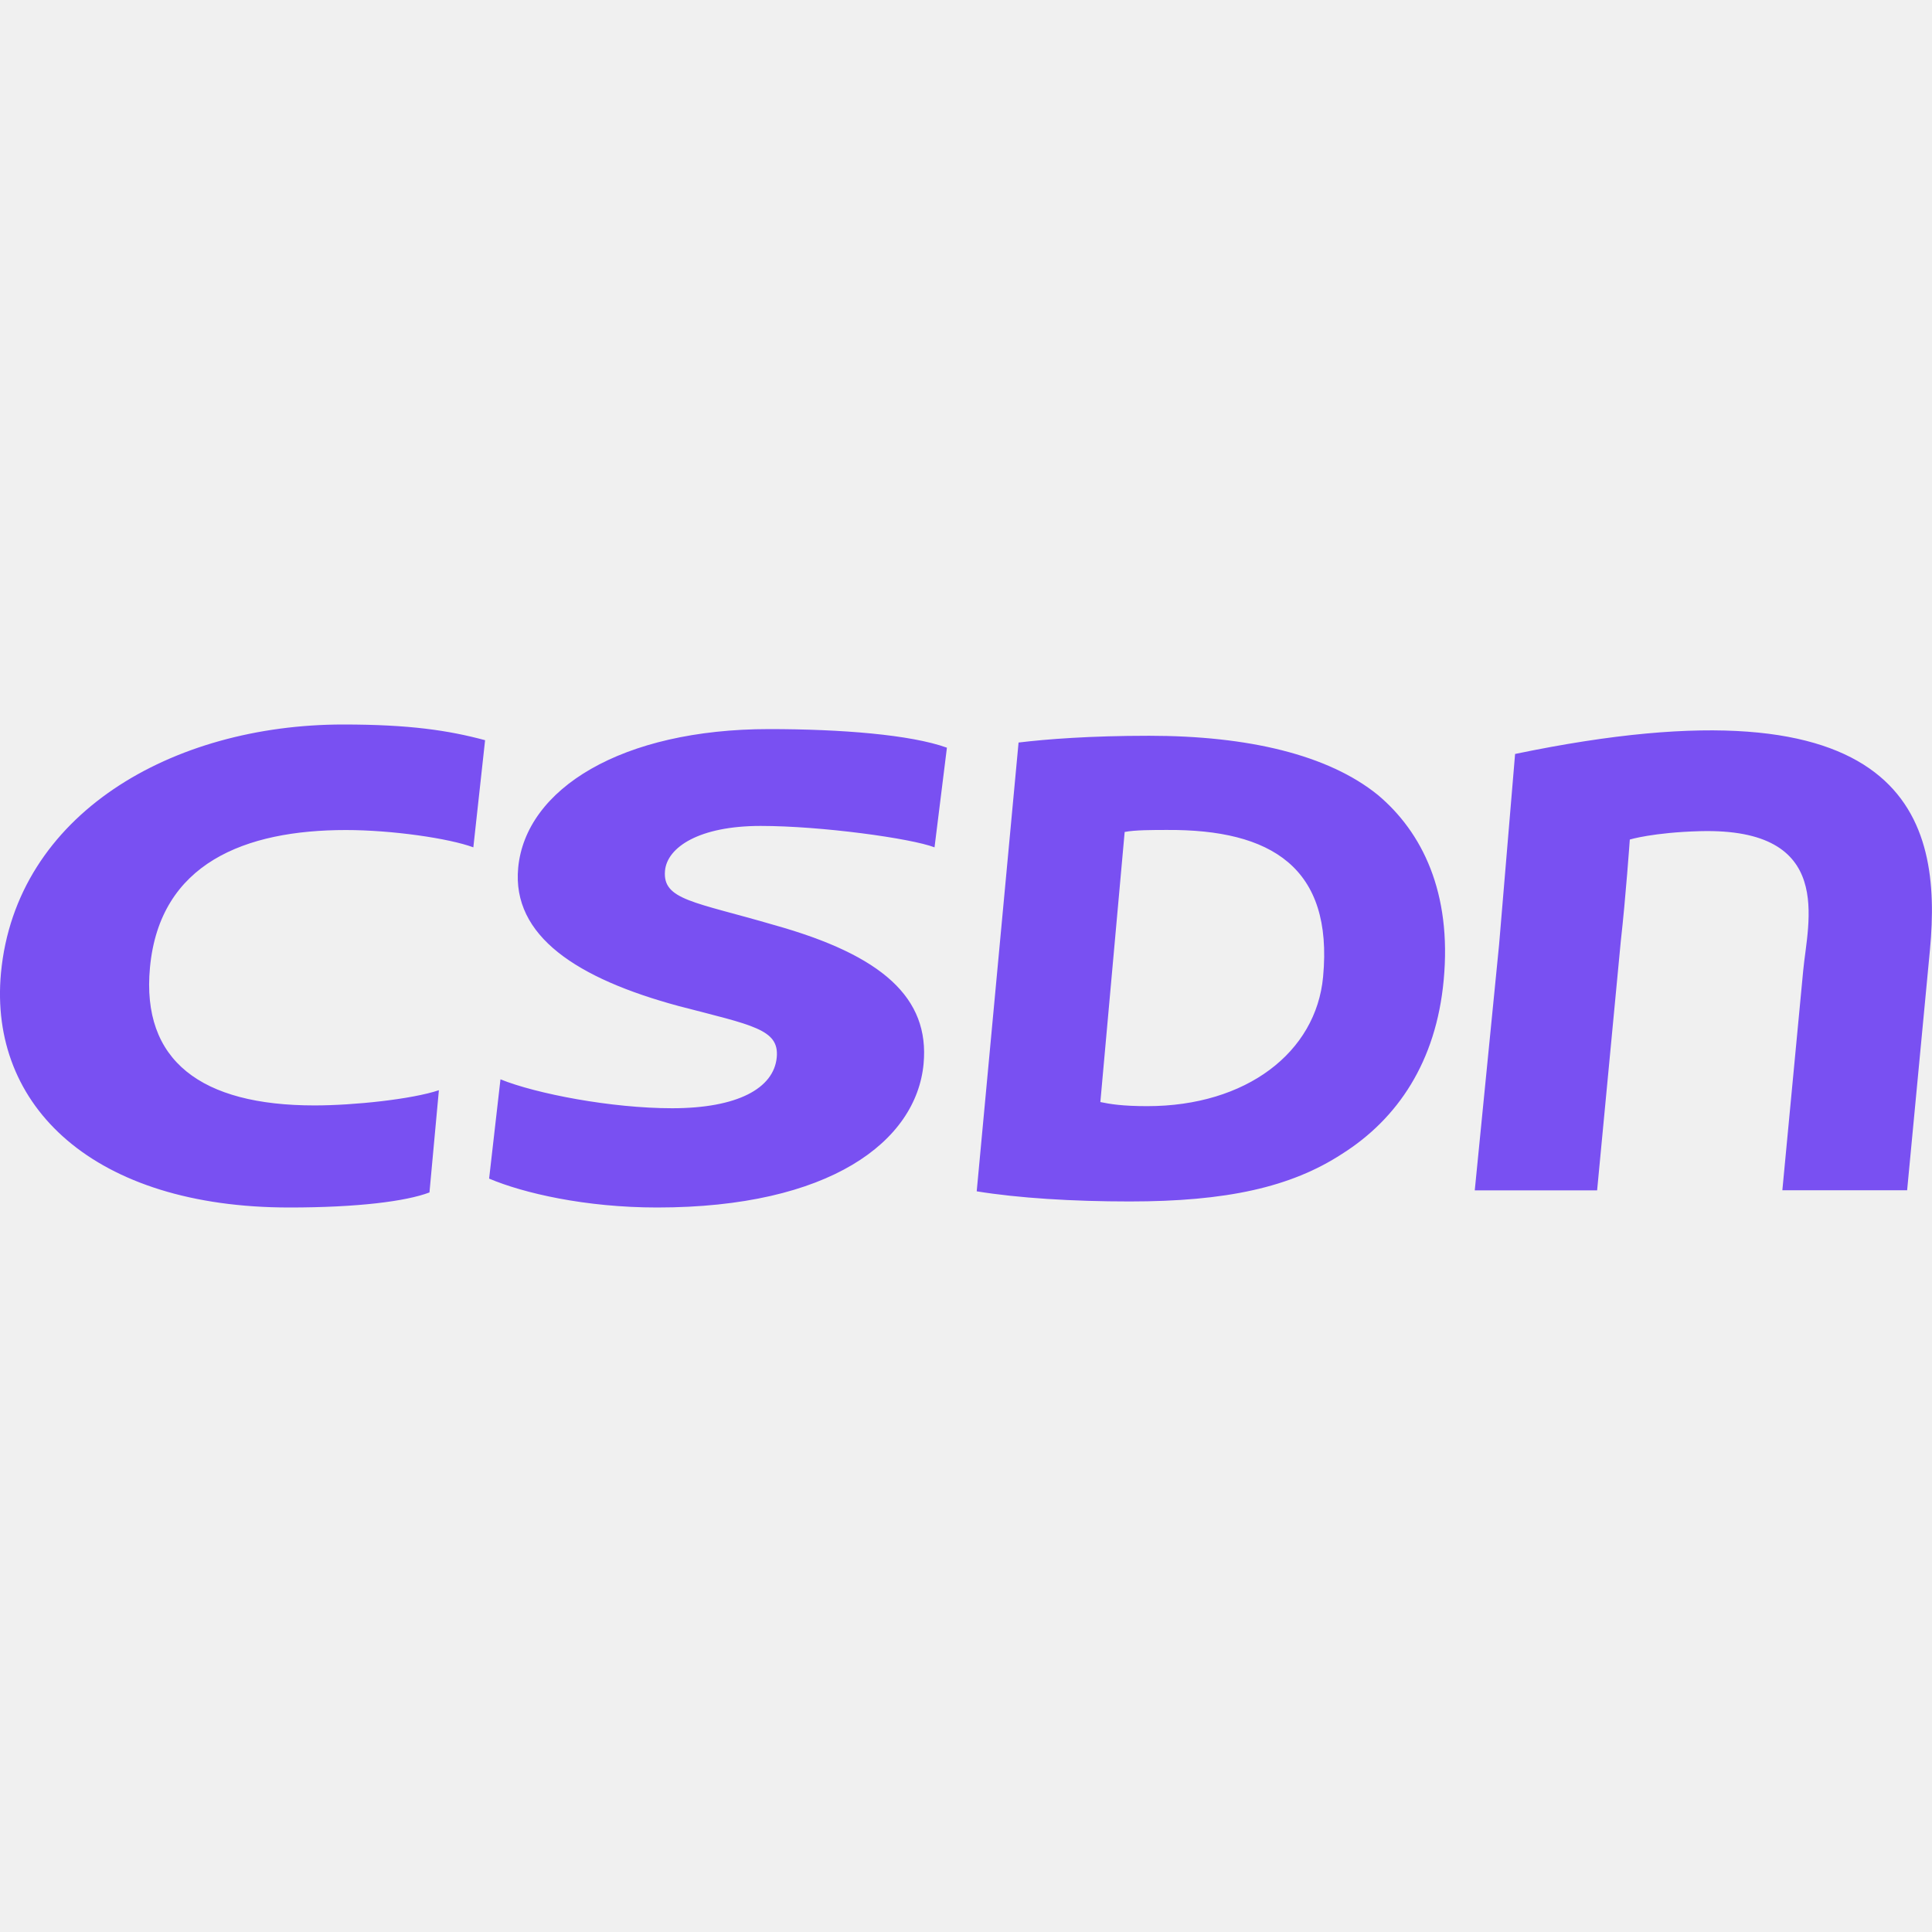
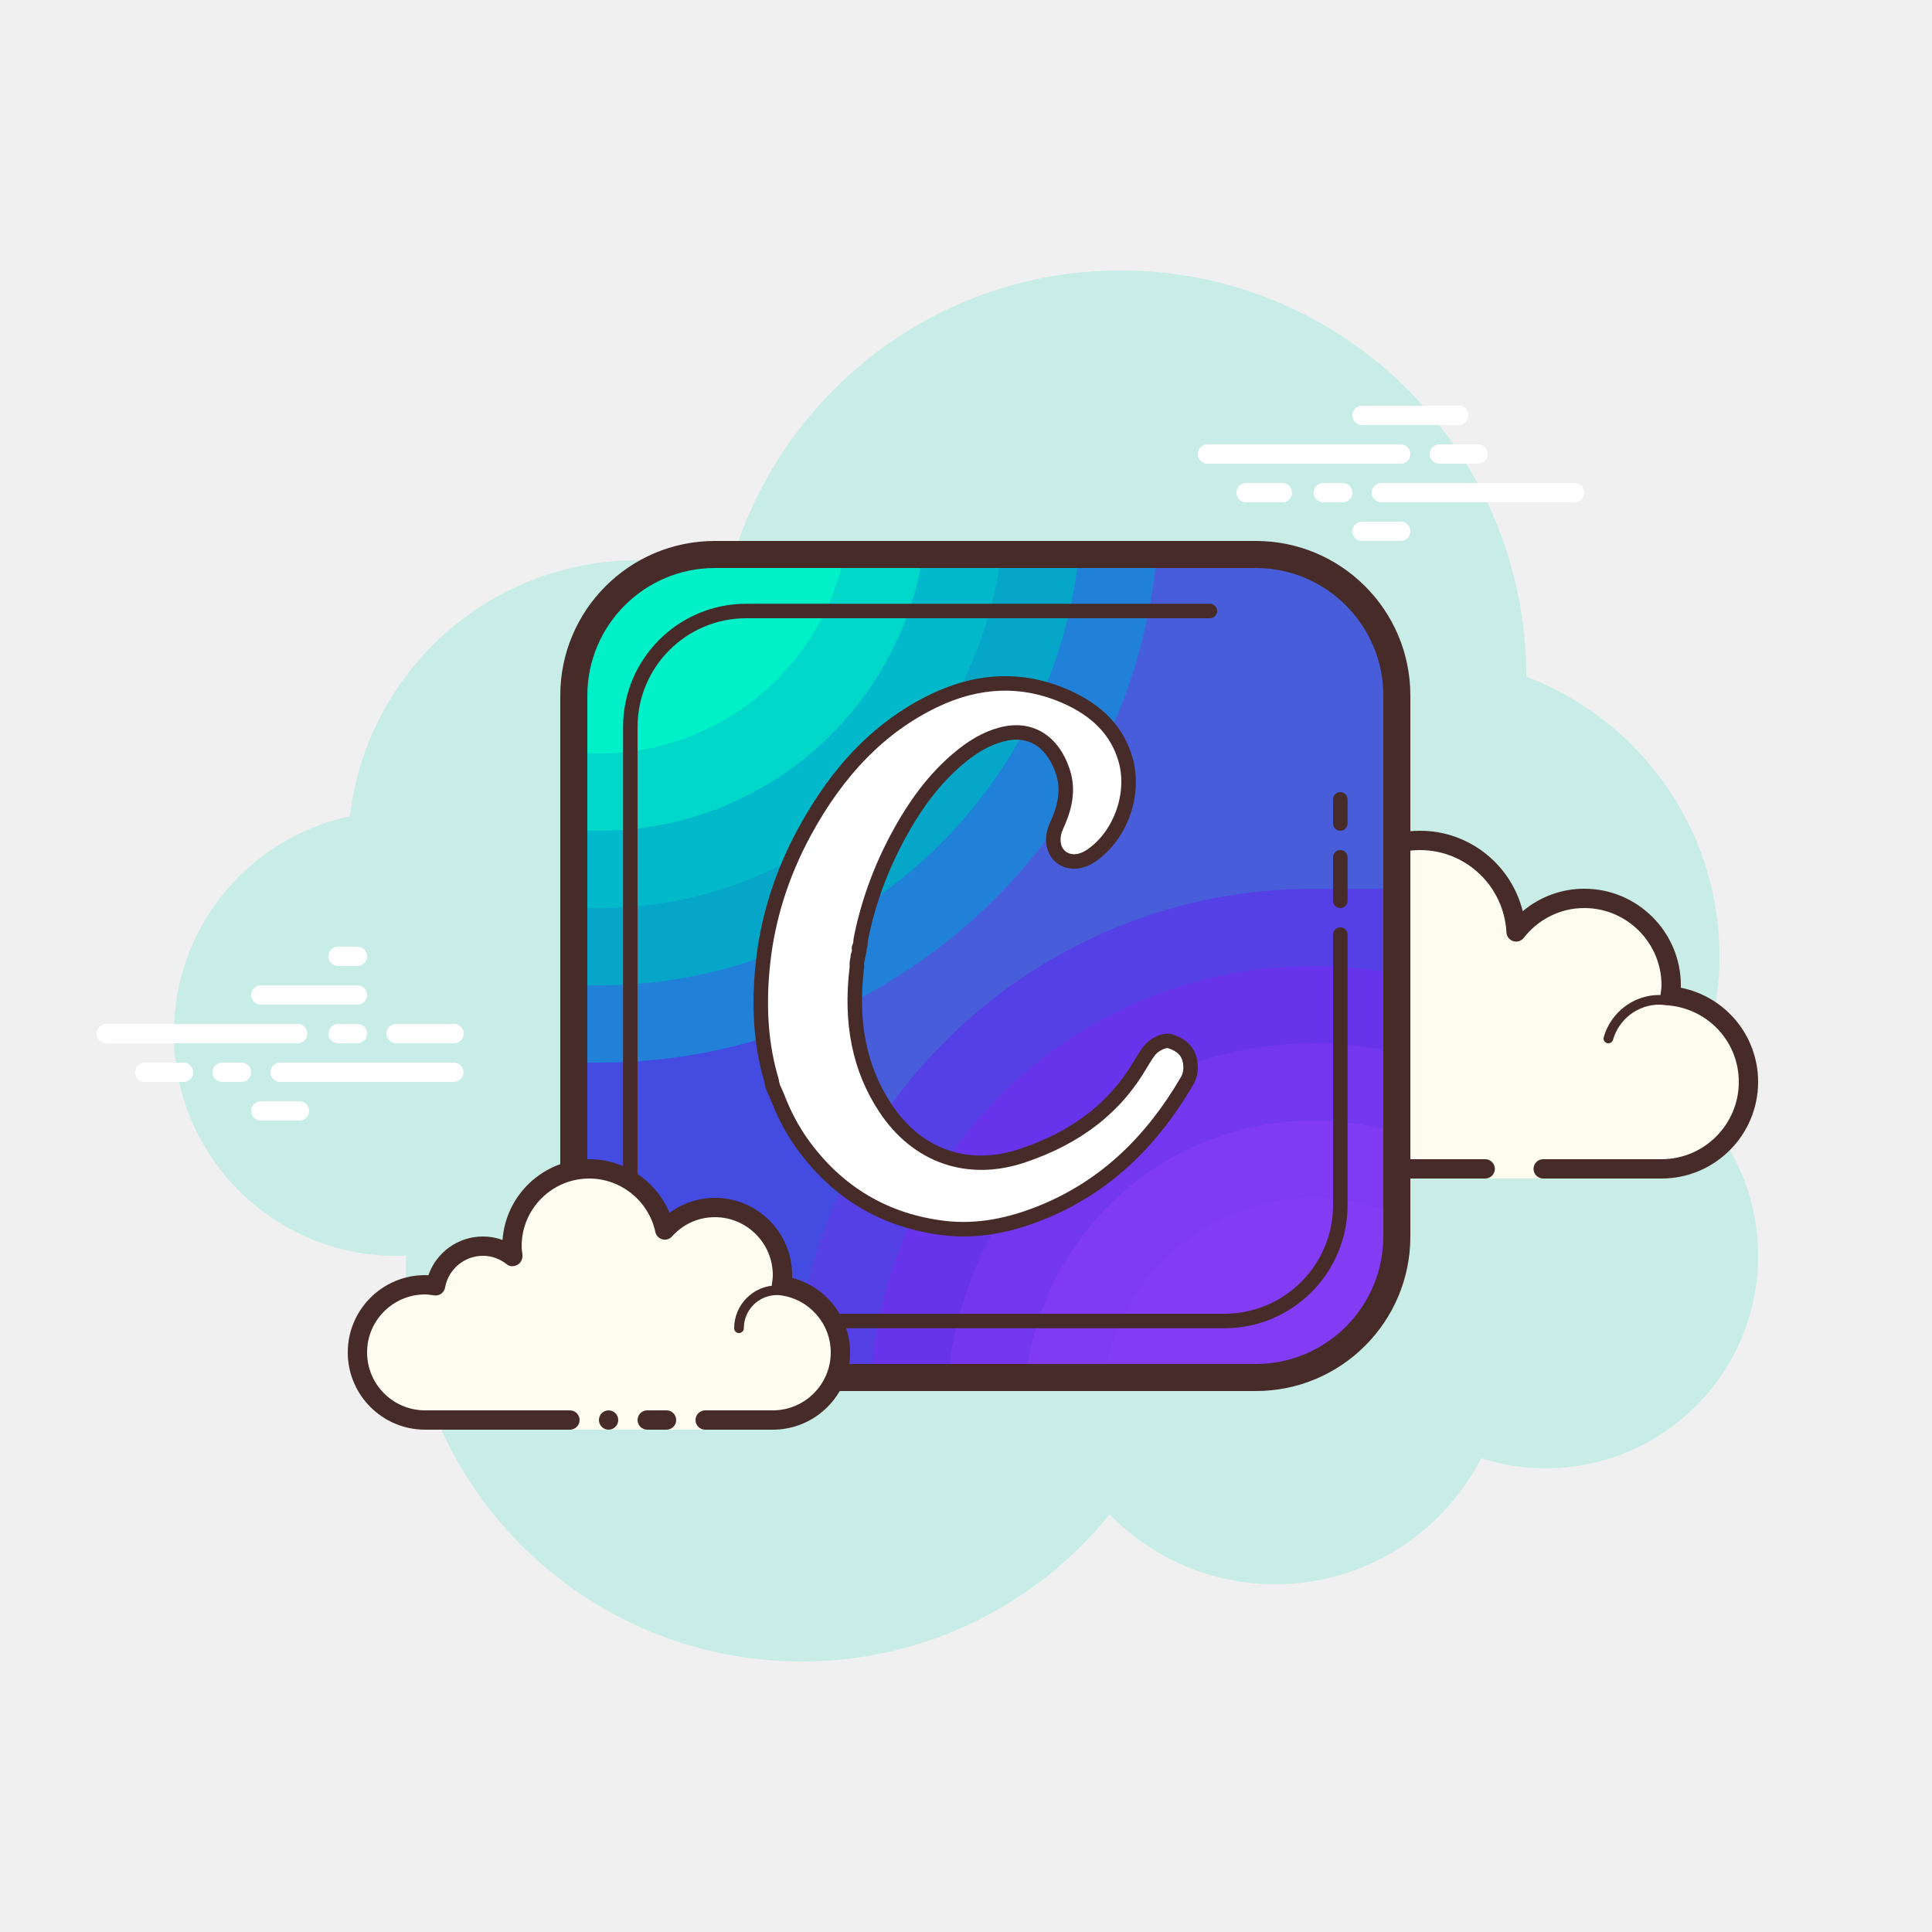
- <svg xmlns="http://www.w3.org/2000/svg" fill="#7950F2" viewBox="0 0 24 24" width="24px" height="24px">
-   <path d="M6.217 13.408c.447.18 1.379.359 2.132.359.812 0 1.264-.247 1.3-.632.033-.35-.299-.398-1.216-.637-1.267-.342-2.075-.871-1.996-1.717.092-.982 1.286-1.724 3.118-1.724.893 0 1.759.069 2.208.231l-.154 1.238c-.291-.112-1.406-.266-2.16-.266-.765 0-1.16.265-1.188.555-.034.367.363.385 1.356.676 1.345.376 1.933.905 1.856 1.725C11.382 14.18 10.308 15 8.163 15 7.27 15 6.5 14.821 6.076 14.641L6.217 13.408 6.217 13.408zM18.821 9.366c4.884-1.017 5.305.811 5.154 2.428l-.284 2.992h-1.55l.259-2.729c.056-.601.405-1.776-1.281-1.732-.584.016-.873.104-.873.104s-.051.726-.112 1.263l-.294 3.095h-1.52l.302-3.05C18.622 11.736 18.821 9.366 18.821 9.366zM12.653 9.224c.349-.042.884-.084 1.621-.084 1.23 0 2.225.236 2.841.734.553.464.921 1.214.819 2.302-.094 1.012-.57 1.721-1.264 2.159-.635.413-1.434.59-2.637.59-.709 0-1.385-.042-1.9-.126L12.653 9.224 12.653 9.224zM13.669 13.69c.119.025.274.051.582.051 1.231 0 2.098-.668 2.185-1.607.127-1.358-.643-1.832-1.94-1.824-.168 0-.401 0-.525.025L13.669 13.69 13.669 13.69zM5.335 14.813C5.043 14.924 4.439 15 3.595 15c-2.427 0-3.737-1.254-3.583-2.913C.198 10.112 2.139 9 4.264 9c.823 0 1.308.073 1.762.195L5.88 10.526c-.302-.112-1.01-.215-1.583-.215-1.25 0-2.312.41-2.434 1.707-.109 1.16.637 1.714 2.044 1.714.49 0 1.212-.077 1.545-.189C5.452 13.544 5.335 14.813 5.335 14.813z" />
+ <svg xmlns="http://www.w3.org/2000/svg" viewBox="0 0 100 100" width="100px" height="100px">
+   <path fill="#c7ede6" d="M87.215,56.71C88.35,54.555,89,52.105,89,49.5c0-6.621-4.159-12.257-10.001-14.478 C78.999,35.015,79,35.008,79,35c0-11.598-9.402-21-21-21c-9.784,0-17.981,6.701-20.313,15.757C36.211,29.272,34.638,29,33,29 c-7.692,0-14.023,5.793-14.89,13.252C12.906,43.353,9,47.969,9,53.5C9,59.851,14.149,65,20.5,65c0.177,0,0.352-0.012,0.526-0.022 C21.022,65.153,21,65.324,21,65.5C21,76.822,30.178,86,41.5,86c6.437,0,12.175-2.972,15.934-7.614C59.612,80.611,62.64,82,66,82 c4.65,0,8.674-2.65,10.666-6.518C77.718,75.817,78.837,76,80,76c6.075,0,11-4.925,11-11C91,61.689,89.53,58.727,87.215,56.71z" />
+   <path fill="#fff" d="M15.405,54H5.5C5.224,54,5,53.776,5,53.5S5.224,53,5.5,53h9.905c0.276,0,0.5,0.224,0.5,0.5 S15.682,54,15.405,54z M18.5,54h-1c-0.276,0-0.5-0.224-0.5-0.5s0.224-0.5,0.5-0.5h1c0.276,0,0.5,0.224,0.5,0.5S18.777,54,18.5,54z M23.491,56H14.5c-0.276,0-0.5-0.224-0.5-0.5s0.224-0.5,0.5-0.5h8.991c0.276,0,0.5,0.224,0.5,0.5S23.767,56,23.491,56z M12.5,56h-1 c-0.276,0-0.5-0.224-0.5-0.5s0.224-0.5,0.5-0.5h1c0.276,0,0.5,0.224,0.5,0.5S12.777,56,12.5,56z M9.5,56h-2 C7.224,56,7,55.776,7,55.5S7.224,55,7.5,55h2c0.276,0,0.5,0.224,0.5,0.5S9.777,56,9.5,56z M15.5,58h-2c-0.276,0-0.5-0.224-0.5-0.5 s0.224-0.5,0.5-0.5h2c0.276,0,0.5,0.224,0.5,0.5S15.776,58,15.5,58z M18.5,49c-0.177,0-0.823,0-1,0c-0.276,0-0.5,0.224-0.5,0.5 s0.224,0.5,0.5,0.5c0.177,0,0.823,0,1,0c0.276,0,0.5-0.224,0.5-0.5S18.776,49,18.5,49z M18.5,51c-0.177,0-4.823,0-5,0 c-0.276,0-0.5,0.224-0.5,0.5s0.224,0.5,0.5,0.5c0.177,0,4.823,0,5,0c0.276,0,0.5-0.224,0.5-0.5S18.776,51,18.5,51z M23.5,53 c-0.177,0-2.823,0-3,0c-0.276,0-0.5,0.224-0.5,0.5s0.224,0.5,0.5,0.5c0.177,0,2.823,0,3,0c0.276,0,0.5-0.224,0.5-0.5 S23.776,53,23.5,53z" />
+   <path fill="#fff" d="M72.5,24h-10c-0.276,0-0.5-0.224-0.5-0.5s0.224-0.5,0.5-0.5h10c0.276,0,0.5,0.224,0.5,0.5 S72.776,24,72.5,24z M76.5,24h-2c-0.276,0-0.5-0.224-0.5-0.5s0.224-0.5,0.5-0.5h2c0.276,0,0.5,0.224,0.5,0.5S76.776,24,76.5,24z M81.5,26h-10c-0.276,0-0.5-0.224-0.5-0.5s0.224-0.5,0.5-0.5h10c0.276,0,0.5,0.224,0.5,0.5S81.777,26,81.5,26z M69.5,26h-1 c-0.276,0-0.5-0.224-0.5-0.5s0.224-0.5,0.5-0.5h1c0.276,0,0.5,0.224,0.5,0.5S69.776,26,69.5,26z M66.375,26H64.5 c-0.276,0-0.5-0.224-0.5-0.5s0.224-0.5,0.5-0.5h1.875c0.276,0,0.5,0.224,0.5,0.5S66.651,26,66.375,26z M75.5,22h-5 c-0.276,0-0.5-0.224-0.5-0.5s0.224-0.5,0.5-0.5h5c0.276,0,0.5,0.224,0.5,0.5S75.777,22,75.5,22z M72.5,28h-2 c-0.276,0-0.5-0.224-0.5-0.5s0.224-0.5,0.5-0.5h2c0.276,0,0.5,0.224,0.5,0.5S72.776,28,72.5,28z" />
+   <path fill="#fdfcef" d="M79.875,60.5c0,0,3.64,0,6.125,0s4.5-2.015,4.5-4.5c0-2.333-1.782-4.229-4.055-4.455 C86.467,51.364,86.5,51.187,86.5,51c0-2.485-2.015-4.5-4.5-4.5c-1.438,0-2.703,0.686-3.527,1.736 C78.333,45.6,76.171,43.5,73.5,43.5c-2.761,0-5,2.239-5,5c0,0.446,0.077,0.87,0.187,1.282C68.045,49.005,67.086,48.5,66,48.5 c-1.781,0-3.234,1.335-3.455,3.055C62.364,51.533,62.187,51.5,62,51.5c-2.485,0-4.5,2.015-4.5,4.5s2.015,4.5,4.5,4.5s9.5,0,9.5,0 h5.375V61h3V60.5z" />
+   <path fill="#472b29" d="M73.5,43c-3.033,0-5.5,2.467-5.5,5.5c0,0.016,0,0.031,0,0.047C67.398,48.192,66.71,48,66,48 c-1.831,0-3.411,1.261-3.858,3.005C62.095,51.002,62.048,51,62,51c-2.757,0-5,2.243-5,5s2.243,5,5,5h14.875 c0.276,0,0.5-0.224,0.5-0.5s-0.224-0.5-0.5-0.5H62c-2.206,0-4-1.794-4-4s1.794-4,4-4c0.117,0,0.23,0.017,0.343,0.032l0.141,0.019 c0.021,0.003,0.041,0.004,0.062,0.004c0.246,0,0.462-0.185,0.495-0.437C63.232,50.125,64.504,49,66,49 c0.885,0,1.723,0.401,2.301,1.1c0.098,0.118,0.241,0.182,0.386,0.182c0.078,0,0.156-0.018,0.228-0.056 c0.209-0.107,0.314-0.346,0.254-0.573C69.054,49.218,69,48.852,69,48.5c0-2.481,2.019-4.5,4.5-4.5c2.381,0,4.347,1.872,4.474,4.263 c0.011,0.208,0.15,0.387,0.349,0.45c0.05,0.016,0.101,0.024,0.152,0.024c0.15,0,0.296-0.069,0.392-0.192 C79.638,47.563,80.779,47,82,47c2.206,0,4,1.794,4,4c0,0.117-0.017,0.23-0.032,0.343l-0.019,0.141 c-0.016,0.134,0.022,0.268,0.106,0.373s0.207,0.172,0.34,0.185C88.451,52.247,90,53.949,90,56c0,2.206-1.794,4-4,4h-6.125 c-0.276,0-0.5,0.224-0.5,0.5s0.224,0.5,0.5,0.5H86c2.757,0,5-2.243,5-5c0-2.397-1.689-4.413-4.003-4.877 C86.999,51.082,87,51.041,87,51c0-2.757-2.243-5-5-5c-1.176,0-2.293,0.416-3.183,1.164C78.219,44.76,76.055,43,73.5,43L73.5,43z" />
+   <path fill="#472b29" d="M72,50c-1.403,0-2.609,0.999-2.913,2.341C68.72,52.119,68.301,52,67.875,52 c-1.202,0-2.198,0.897-2.353,2.068C65.319,54.022,65.126,54,64.938,54c-1.529,0-2.811,1.2-2.918,2.732 C62.01,56.87,62.114,56.99,62.251,57c0.006,0,0.012,0,0.018,0c0.13,0,0.24-0.101,0.249-0.232c0.089-1.271,1.151-2.268,2.419-2.268 c0.229,0,0.47,0.042,0.738,0.127c0.022,0.007,0.045,0.01,0.067,0.01c0.055,0,0.11-0.02,0.156-0.054 C65.962,54.537,66,54.455,66,54.375c0-1.034,0.841-1.875,1.875-1.875c0.447,0,0.885,0.168,1.231,0.473 c0.047,0.041,0.106,0.063,0.165,0.063c0.032,0,0.063-0.006,0.093-0.019c0.088-0.035,0.148-0.117,0.155-0.212 C69.623,51.512,70.712,50.5,72,50.5c0.208,0,0.425,0.034,0.682,0.107c0.023,0.007,0.047,0.01,0.07,0.01 c0.109,0,0.207-0.073,0.239-0.182c0.038-0.133-0.039-0.271-0.172-0.309C72.517,50.04,72.256,50,72,50L72,50z" />
+   <path fill="#472b29" d="M85.883,51.5c-1.326,0-2.508,0.897-2.874,2.182c-0.038,0.133,0.039,0.271,0.172,0.309 C83.205,53.997,83.228,54,83.25,54c0.109,0,0.209-0.072,0.24-0.182C83.795,52.748,84.779,52,85.883,52 c0.117,0,0.23,0.014,0.342,0.029c0.012,0.002,0.023,0.003,0.035,0.003c0.121,0,0.229-0.092,0.246-0.217 c0.019-0.137-0.077-0.263-0.214-0.281C86.158,51.516,86.022,51.5,85.883,51.5L85.883,51.5z" />
+   <g>
+     <path fill="#485dda" d="M72,36v28c0,3.87-3.13,7-7,7H37c-3.87,0-7-3.13-7-7V36c0-3.87,3.13-7,7-7h28 C68.87,29,72,32.13,72,36z" />
+     <path fill="#444be1" d="M58,71H37c-3.87,0-7-3.13-7-7V43L58,71z" />
+     <path fill="#5540e5" d="M72,46v18c0,3.87-3.13,7-7,7H41.08C42.1,57.02,53.76,46,68,46H72z" />
+     <path fill="#6734eb" d="M72,50.36V64c0,3.87-3.13,7-7,7H45.09C46.1,59.23,55.98,50,68,50C69.36,50,70.7,50.12,72,50.36z" />
+     <path fill="#7337ef" d="M72,54.43V64c0,3.87-3.13,7-7,7H49.11c1-9.55,9.08-17,18.89-17C69.37,54,70.71,54.15,72,54.43z" />
+     <path fill="#803af4" d="M72,58.54V64c0,3.87-3.13,7-7,7H53.14C54.11,63.66,60.4,58,68,58C69.38,58,70.73,58.19,72,58.54z" />
+     <path fill="#833bf3" d="M72,62.75V64c0,3.87-3.13,7-7,7h-7.82c0.94-5.12,5.42-9,10.82-9C69.41,62,70.76,62.27,72,62.75z" />
+     <path fill="#2181d8" d="M37,29c-3.87,0-7,3.13-7,7v19h1c15.01,0,27.35-11.39,28.85-26H37z" />
+     <path fill="#06a6c8" d="M37,29c-3.87,0-7,3.13-7,7v15h1c12.79,0,23.34-9.61,24.81-22H37z" />
+     <path fill="#02b9cb" d="M37,29c-3.87,0-7,3.13-7,7v10.97c0.33,0.02,0.66,0.03,1,0.03c10.58,0,19.33-7.82,20.78-18H37z" />
+     <path fill="#01d8c9" d="M37,29c-3.87,0-7,3.13-7,7v6.97c0.33,0.02,0.67,0.03,1,0.03c8.37,0,15.32-6.04,16.73-14H37z" />
+     <path fill="#00f1c7" d="M43.65,29C42.3,34.73,37.15,39,31,39c-0.34,0-0.67-0.01-1-0.04V36c0-3.87,3.13-7,7-7H43.65z" />
+   </g>
+   <g>
+     <path fill="#fff" d="M44.482,49.184c-0.022,0.101-0.044,0.203-0.066,0.304c0,0-0.029-0.01-0.029-0.01l0.03,0 c-0.031,0.18-0.093,0.357-0.06,0.545c-0.324,2.601-0.01,5.079,1.464,7.317c1.646,2.499,4.282,3.428,7.127,2.468 c2.575-0.868,4.704-2.342,6.097-4.744c0.117-0.201,0.245-0.395,0.373-0.589c0.248-0.375,0.825-0.682,1.144-0.581 c0.524,0.166,0.934,0.467,1.035,1.049c0.06,0.344,0.03,0.692-0.149,0.997c-1.751,2.997-4.081,5.364-7.331,6.737 c-1.669,0.705-3.403,1.101-5.206,0.893c-3.099-0.358-5.575-1.836-7.396-4.379c-0.536-0.748-0.955-1.563-1.282-2.424 c-0.071-0.187-0.164-0.365-0.248-0.547c0.005-0.011,0.016-0.025,0.013-0.035c-0.006-0.024-0.018-0.046-0.027-0.068 c-0.013-0.066-0.026-0.131-0.038-0.197c-0.595-1.995-0.663-4.024-0.441-6.082c0.26-2.408,1.001-4.666,2.148-6.777 c1.572-2.894,3.674-5.328,6.691-6.787c2.199-1.063,4.511-1.235,6.798-0.237c1.474,0.643,2.649,1.63,3.125,3.261 c0.523,1.791-0.26,3.98-1.803,5.011c-0.549,0.367-1.152,0.376-1.564,0.024c-0.389-0.333-0.482-0.971-0.215-1.553 c0.409-0.89,0.667-1.799,0.361-2.779c-0.468-1.5-1.609-2.424-3.229-1.976c-0.881,0.243-1.615,0.733-2.291,1.318 c-1.28,1.108-2.234,2.472-3.032,3.949c-0.896,1.659-1.541,3.412-1.913,5.263c-0.027,0.133-0.029,0.27-0.043,0.406 C44.451,49.023,44.447,49.1,44.482,49.184z" />
+     <path fill="#472b29" d="M49.878,64c-0.34,0-0.677-0.02-1.011-0.059c-3.191-0.367-5.768-1.893-7.657-4.531 c-0.529-0.74-0.977-1.585-1.328-2.511c-0.047-0.122-0.104-0.242-0.162-0.361l-0.076-0.161c-0.023-0.052-0.035-0.107-0.034-0.163 c-0.003-0.01-0.006-0.019-0.007-0.026l-0.038-0.196c-0.548-1.831-0.696-3.868-0.446-6.193c0.258-2.385,0.995-4.712,2.192-6.916 c1.8-3.313,4.043-5.585,6.856-6.946c2.414-1.165,4.808-1.246,7.111-0.242c1.784,0.778,2.875,1.923,3.335,3.499 c0.573,1.968-0.268,4.302-1.956,5.428c-0.686,0.46-1.477,0.457-2.016-0.002c-0.519-0.443-0.646-1.264-0.312-1.994 c0.332-0.723,0.633-1.587,0.344-2.512c-0.215-0.689-0.906-2.238-2.771-1.727c-0.715,0.197-1.396,0.592-2.146,1.24 c-1.117,0.968-2.054,2.189-2.946,3.844c-0.887,1.642-1.518,3.377-1.876,5.159c-0.016,0.076-0.02,0.153-0.025,0.23l-0.012,0.138 c-0.005,0.051-0.02,0.099-0.043,0.142c0.005,0.042,0.003,0.086-0.006,0.128l-0.066,0.303c-0.002,0.007-0.003,0.014-0.006,0.021 l-0.02,0.101c-0.023,0.106-0.043,0.198-0.031,0.267c0.007,0.037,0.008,0.074,0.003,0.111c-0.347,2.792,0.112,5.103,1.405,7.064 c1.567,2.38,4.008,3.228,6.693,2.319c2.709-0.914,4.637-2.411,5.894-4.578c0.113-0.195,0.238-0.385,0.362-0.574 c0.34-0.514,1.084-0.926,1.593-0.765c0.743,0.234,1.177,0.686,1.29,1.343c0.083,0.468,0.018,0.889-0.194,1.25 c-1.941,3.324-4.398,5.579-7.509,6.894C52.711,63.677,51.267,64,49.878,64z M40.367,56.151l0.029,0.062 c0.066,0.139,0.132,0.276,0.187,0.419c0.329,0.866,0.745,1.653,1.236,2.34c1.762,2.46,4.162,3.881,7.134,4.225 c1.565,0.175,3.208-0.103,5.019-0.866c2.955-1.248,5.295-3.401,7.152-6.581c0.119-0.203,0.154-0.453,0.104-0.743 c-0.064-0.374-0.305-0.606-0.777-0.756c-0.125-0.023-0.534,0.148-0.719,0.43c-0.139,0.21-0.256,0.388-0.362,0.571 c-1.352,2.33-3.413,3.937-6.302,4.912c-2.99,1.009-5.817,0.029-7.561-2.618c-1.387-2.105-1.887-4.565-1.528-7.52 c-0.021-0.188,0.016-0.356,0.045-0.494l0.005-0.022c-0.003-0.028-0.002-0.058,0.003-0.087c0.008-0.046,0.022-0.089,0.043-0.128 l0.021-0.099c-0.025-0.136-0.003-0.268,0.064-0.38l0.001-0.012c0.008-0.109,0.017-0.219,0.039-0.325 c0.372-1.854,1.029-3.659,1.95-5.365c0.937-1.737,1.927-3.025,3.116-4.055c0.837-0.725,1.611-1.169,2.438-1.396 c1.702-0.467,3.111,0.385,3.687,2.227c0.366,1.173-0.011,2.245-0.379,3.047c-0.193,0.421-0.144,0.889,0.117,1.111 c0.281,0.239,0.707,0.219,1.111-0.051c1.405-0.938,2.131-2.955,1.652-4.595c-0.394-1.35-1.347-2.338-2.914-3.021 c-2.097-0.916-4.276-0.837-6.485,0.23c-2.667,1.29-4.802,3.458-6.524,6.628c-1.149,2.118-1.858,4.352-2.104,6.639 c-0.239,2.225-0.1,4.165,0.428,5.935l0.047,0.234C40.352,56.08,40.362,56.115,40.367,56.151z" />
+   </g>
+   <g>
+     <path fill="#472b29" d="M65,29.4c3.639,0,6.6,2.961,6.6,6.6v28c0,3.639-2.961,6.6-6.6,6.6H37c-3.639,0-6.6-2.961-6.6-6.6V36 c0-3.639,2.961-6.6,6.6-6.6H65 M65,28H37c-4.418,0-8,3.582-8,8v28c0,4.418,3.582,8,8,8h28c4.418,0,8-3.582,8-8V36 C73,31.582,69.418,28,65,28L65,28z" />
+     <path fill="#472b29" d="M63.375,68.75h-24.75c-3.516,0-6.375-2.86-6.375-6.375v-24.75c0-3.515,2.859-6.375,6.375-6.375h24 c0.207,0,0.375,0.168,0.375,0.375S62.832,32,62.625,32h-24C35.523,32,33,34.523,33,37.625v24.75C33,65.477,35.523,68,38.625,68 h24.75C66.477,68,69,65.477,69,62.375v-14C69,48.168,69.168,48,69.375,48s0.375,0.168,0.375,0.375v14 C69.75,65.89,66.891,68.75,63.375,68.75z" />
+     <path fill="#472b29" d="M69.375,43C69.168,43,69,42.832,69,42.625v-1.25C69,41.168,69.168,41,69.375,41 s0.375,0.168,0.375,0.375v1.25C69.75,42.832,69.582,43,69.375,43z" />
+     <path fill="#472b29" d="M69.375,47C69.168,47,69,46.832,69,46.625v-2.25C69,44.168,69.168,44,69.375,44 s0.375,0.168,0.375,0.375v2.25C69.75,46.832,69.582,47,69.375,47z" />
+   </g>
+   <g>
+     <path fill="#fdfcef" d="M36.5,73.5c0,0,1.567,0,3.5,0s3.5-1.567,3.5-3.5c0-1.781-1.335-3.234-3.055-3.455 C40.473,66.366,40.5,66.187,40.5,66c0-1.933-1.567-3.5-3.5-3.5c-1.032,0-1.95,0.455-2.59,1.165 c-0.384-1.808-1.987-3.165-3.91-3.165c-2.209,0-4,1.791-4,4c0,0.191,0.03,0.374,0.056,0.558C26.128,64.714,25.592,64.5,25,64.5 c-1.228,0-2.245,0.887-2.455,2.055C22.366,66.527,22.187,66.5,22,66.5c-1.933,0-3.5,1.567-3.5,3.5s1.567,3.5,3.5,3.5s7.5,0,7.5,0 V74h7V73.5z" />
+     <path fill="#472b29" d="M38.25,69C38.112,69,38,68.888,38,68.75c0-1.223,0.995-2.218,2.218-2.218 c0.034,0.009,0.737-0.001,1.244,0.136c0.133,0.036,0.212,0.173,0.176,0.306c-0.036,0.134-0.173,0.213-0.306,0.176 c-0.444-0.12-1.1-0.12-1.113-0.118c-0.948,0-1.719,0.771-1.719,1.718C38.5,68.888,38.388,69,38.25,69z" />
+     <circle cx="31.5" cy="73.5" r=".5" fill="#472b29" />
+     <path fill="#472b29" d="M40,74h-3.5c-0.276,0-0.5-0.224-0.5-0.5s0.224-0.5,0.5-0.5H40c1.654,0,3-1.346,3-3 c0-1.496-1.125-2.768-2.618-2.959c-0.134-0.018-0.255-0.088-0.336-0.196s-0.115-0.244-0.094-0.377C39.975,66.314,40,66.16,40,66 c0-1.654-1.346-3-3-3c-0.85,0-1.638,0.355-2.219,1c-0.125,0.139-0.321,0.198-0.5,0.148c-0.182-0.049-0.321-0.195-0.36-0.379 C33.58,62.165,32.141,61,30.5,61c-1.93,0-3.5,1.57-3.5,3.5c0,0.143,0.021,0.28,0.041,0.418c0.029,0.203-0.063,0.438-0.242,0.54 s-0.396,0.118-0.556-0.01C25.878,65.155,25.449,65,25,65c-0.966,0-1.792,0.691-1.963,1.644c-0.048,0.267-0.296,0.446-0.569,0.405 C22.314,67.025,22.16,67,22,67c-1.654,0-3,1.346-3,3s1.346,3,3,3h7.5c0.276,0,0.5,0.224,0.5,0.5S29.776,74,29.5,74H22 c-2.206,0-4-1.794-4-4s1.794-4,4-4c0.059,0,0.116,0.002,0.174,0.006C22.588,64.82,23.711,64,25,64c0.349,0,0.689,0.061,1.011,0.18 C26.176,61.847,28.126,60,30.5,60c1.831,0,3.466,1.127,4.153,2.774C35.333,62.276,36.155,62,37,62c2.206,0,4,1.794,4,4 c0,0.048-0.001,0.095-0.004,0.142C42.739,66.59,44,68.169,44,70C44,72.206,42.206,74,40,74z" />
+     <path fill="#472b29" d="M34.5,73c-0.159,0-0.841,0-1,0c-0.276,0-0.5,0.224-0.5,0.5s0.224,0.5,0.5,0.5c0.159,0,0.841,0,1,0 c0.276,0,0.5-0.224,0.5-0.5S34.776,73,34.5,73z" />
+   </g>
</svg>
